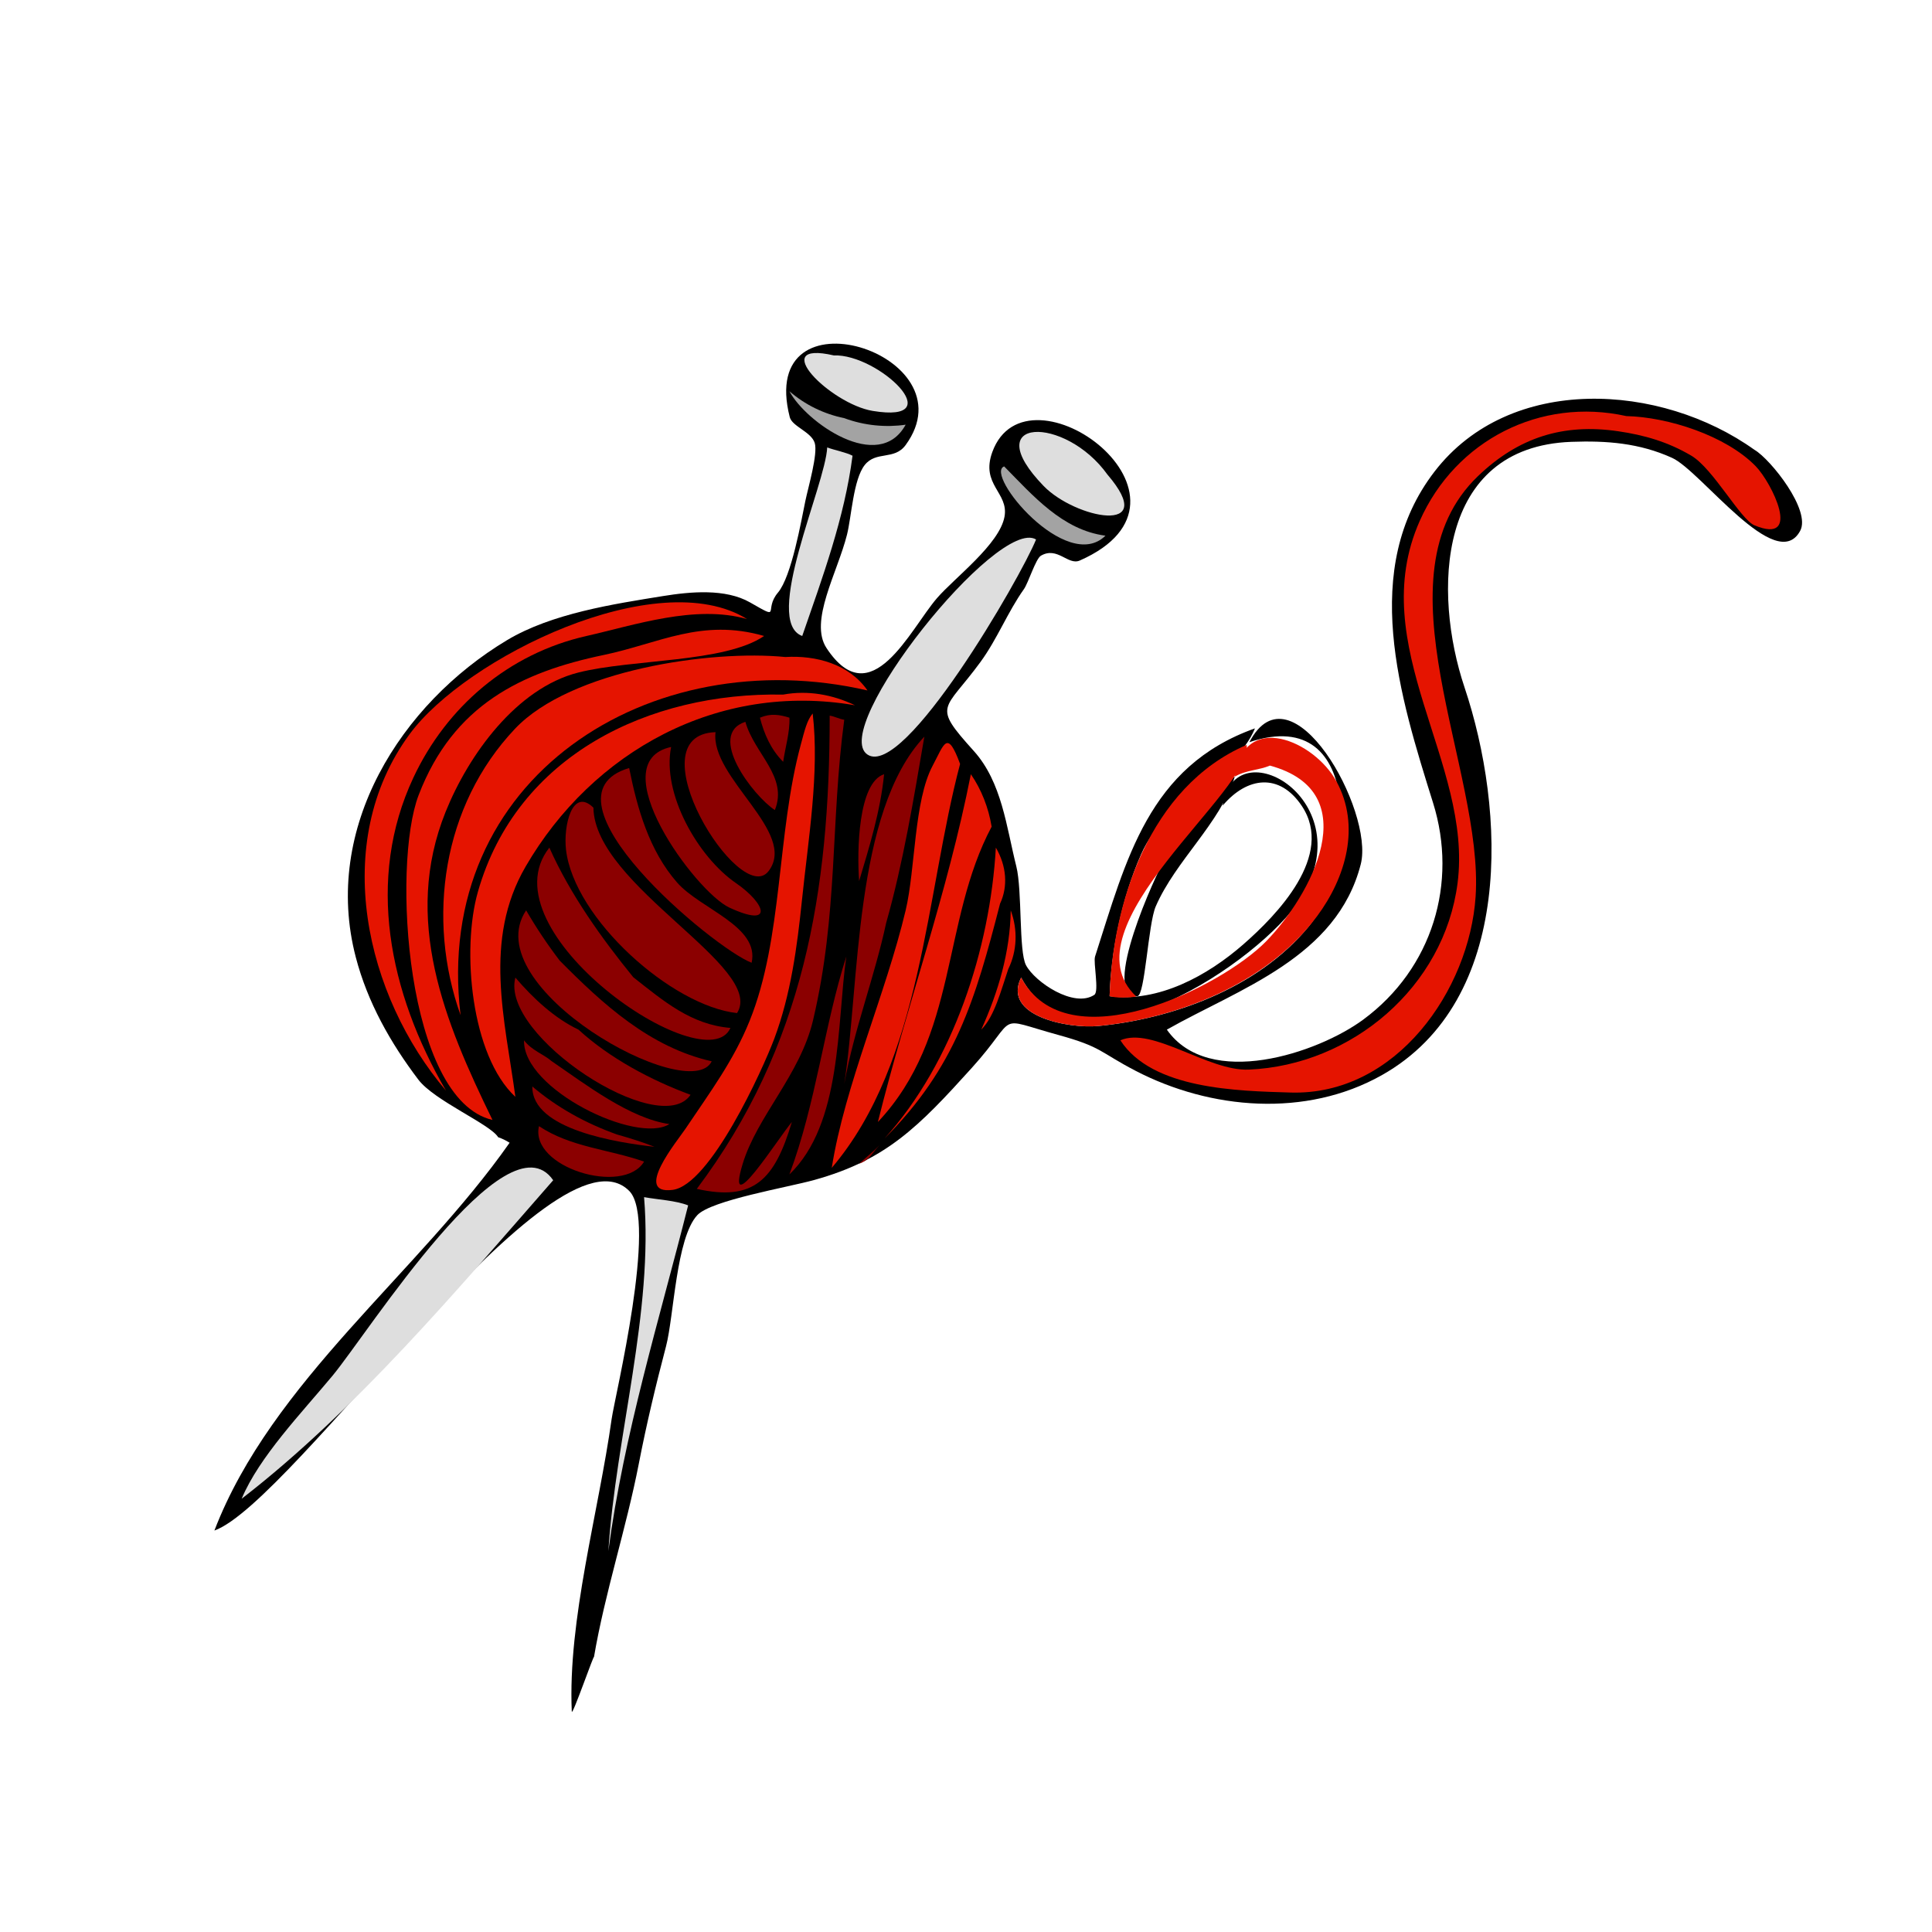
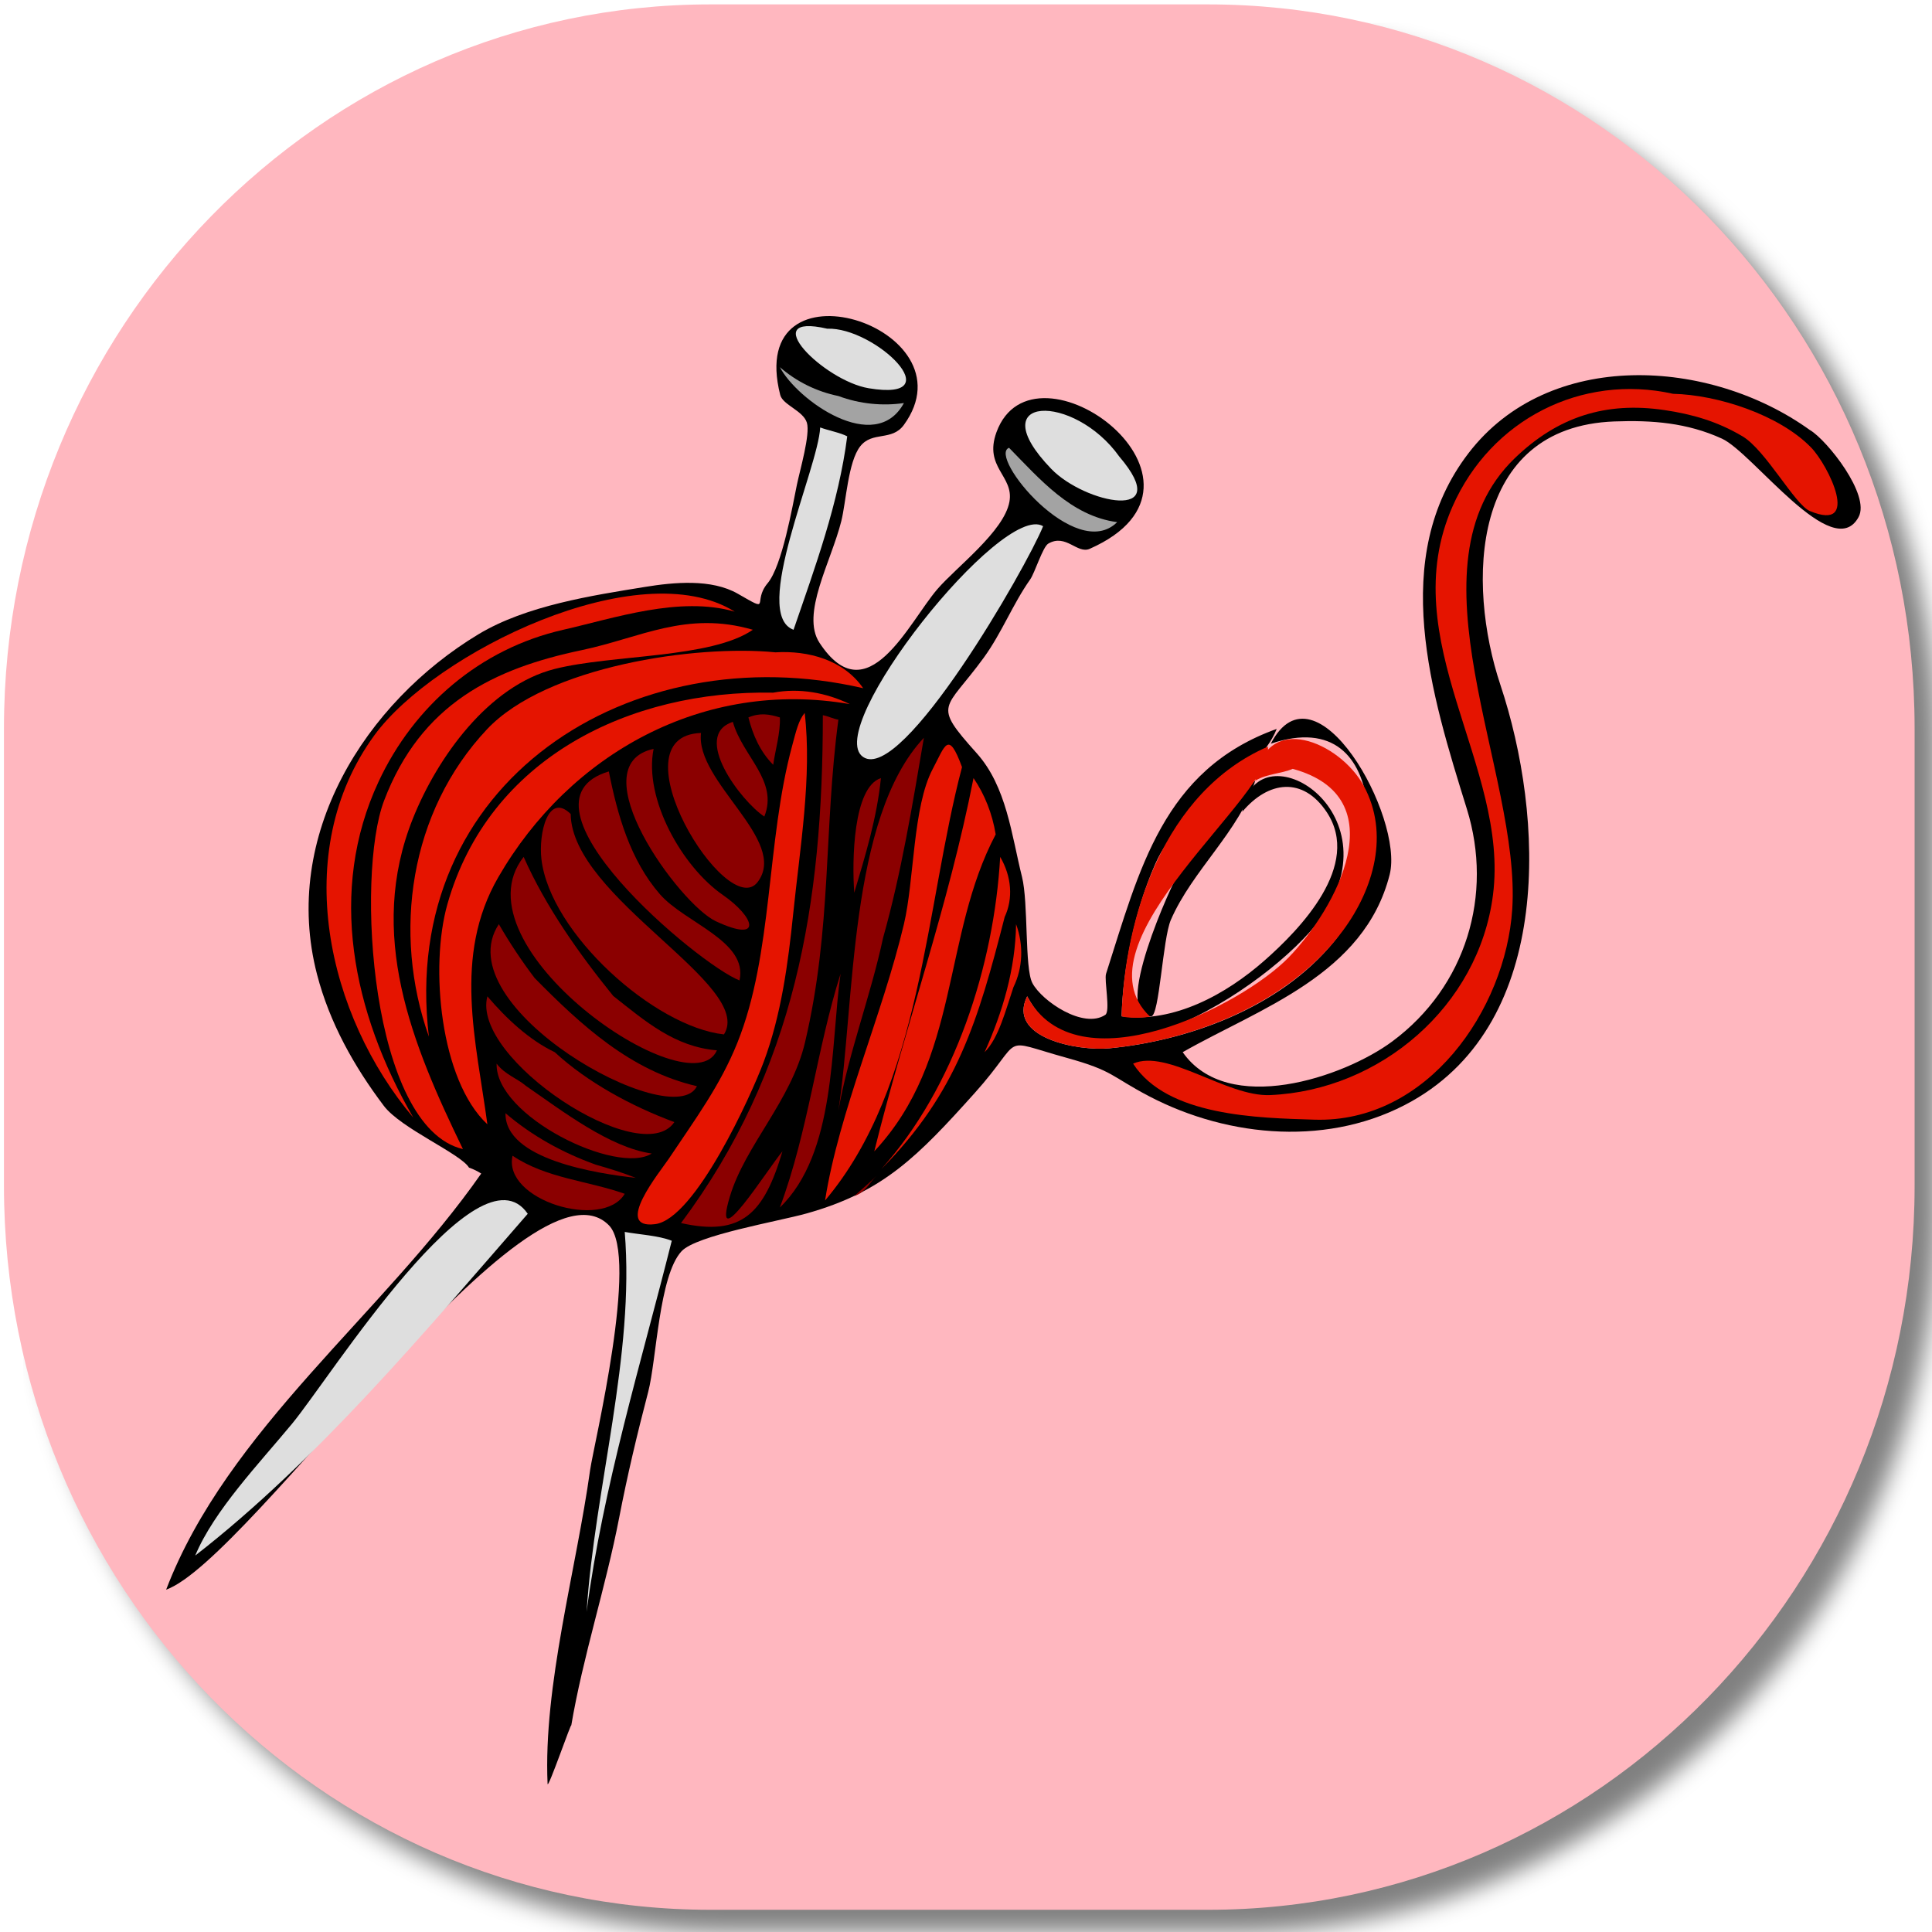
<svg xmlns="http://www.w3.org/2000/svg" id="Layer_1" xml:space="preserve" viewBox="0 0 328.125 328.125" version="1.0" width="350" height="350" enable-background="new">
  <defs id="defs5">
    <style type="text/css" id="style3">
			.c1 { fill: #e51400 }
            .c2 { fill: #8B0000 }
		</style>
-     <filter style="color-interpolation-filters:sRGB;" id="filter4538">
-       <feBlend mode="screen" in2="BackgroundImage" id="feBlend4540" result="fbSourceGraphic" />
-       <feColorMatrix result="fbSourceGraphicAlpha" in="fbSourceGraphic" values="0 0 0 -1 0 0 0 0 -1 0 0 0 0 -1 0 0 0 0 1 0" id="feColorMatrix4601" />
-       <feFlood id="feFlood4603" flood-opacity="0.498" flood-color="rgb(0,0,0)" result="flood" in="fbSourceGraphic" />
-       <feComposite in2="fbSourceGraphic" id="feComposite4605" in="flood" operator="in" result="composite1" />
-       <feGaussianBlur id="feGaussianBlur4607" in="composite1" stdDeviation="0.5" result="blur" />
-       <feOffset id="feOffset4609" dx="1" dy="1" result="offset" />
-       <feComposite in2="offset" id="feComposite4611" in="fbSourceGraphic" operator="over" result="composite2" />
+     <filter style="color-interpolation-filters:sRGB;" id="filter876">
+       <feFlood flood-opacity="0.498" flood-color="rgb(0,0,0)" result="flood" id="feFlood866" />
+       <feComposite in="flood" in2="SourceGraphic" operator="in" result="composite1" id="feComposite868" />
+       <feGaussianBlur in="composite1" stdDeviation="2" result="blur" id="feGaussianBlur870" />
+       <feOffset dx="4" dy="4" result="offset" id="feOffset872" />
+       <feComposite in="SourceGraphic" in2="offset" operator="over" result="composite2" id="feComposite874" />
    </filter>
  </defs>
-   <rect style="fill:#ffb7bf;fill-opacity:1;stroke-width:0.937;filter:url(#filter4538)" id="rect4532" width="328.987" height="335.922" x="0.585" y="-10.814" ry="142.834" transform="matrix(0.9863591,0,0,0.9633436,1.266535,12.33488)" />
-   <g id="g3" transform="matrix(0.9908041,0,0,0.9844763,36.38793,58.36022)">
+   <rect style="fill:#ffb7bf;fill-opacity:1;stroke-width:0.937;filter:url(#filter876)" id="rect4532" width="328.987" height="335.922" x="0.585" y="-10.814" ry="127.643" transform="matrix(0.9863591,0,0,0.9633436,0.0957615,11.16411)" rx="121.664" />
+   <g id="g3" transform="matrix(1.057485,0,0,1.056399,28.19085,53.67675)">
    <path id="path5" d="m 264.02,18.327 c -16.047,-11.568 -41.9,-13.155 -54.826,3.716 -12.907,16.849 -5.959,38.873 -0.267,57.205 4.275,13.771 -0.098,28.556 -11.982,37.374 -7.806,5.792 -26.435,12.076 -33.657,1.725 12.419,-7.086 29.15,-12.417 33.24,-28.543 2.341,-9.231 -11.928,-34.896 -19.089,-21.051 20.227,-6.806 17.748,22.438 10.2,31.754 -8.853,10.921 -23.84,16.03 -36.096,17.215 -5.07,0.491 -16.534,-1.684 -13.231,-8.355 9.901,18.665 41.208,-3.021 47.87,-13.557 10.755,-17.011 -11.344,-29.709 -13.321,-16.115 4.182,-4.982 9.746,-5.688 13.559,0.06 5.668,8.546 -4.259,18.814 -10.05,23.905 -6.078,5.342 -14.476,10.037 -22.895,8.92 0.22,-7.524 1.989,-16.687 5.413,-24.5 4.376,-9.99 16.131,-13.423 19.502,-21.704 -18.282,6.555 -22.05,22.654 -27.411,39.366 -0.323,1.003 0.731,6.028 -0.12,6.6 -3.485,2.342 -10.189,-2.2 -11.715,-5.113 -1.262,-2.412 -0.621,-12.893 -1.664,-17.066 -1.697,-6.786 -2.463,-14.501 -7.284,-19.89 -7.245,-8.096 -5.098,-6.753 1.159,-15.372 2.878,-3.967 4.639,-8.586 7.432,-12.546 0.753,-1.067 2.024,-5.25 2.914,-5.769 2.836,-1.656 4.648,1.725 6.66,0.833 24.064,-10.671 -9.039,-35.101 -14.985,-18.732 -2.063,5.679 2.848,6.989 2.082,11.18 -0.871,4.76 -8.52,10.494 -11.566,14.034 -4.594,5.335 -11.276,20.31 -18.939,8.623 -3.029,-4.619 1.863,-12.984 3.508,-19.564 0.766,-3.067 1.081,-9.518 3.033,-12.011 1.949,-2.491 5.076,-0.777 7.016,-3.45 11.45,-15.771 -25.632,-27.573 -19.861,-4.816 0.408,1.61 3.693,2.532 4.281,4.46 0.569,1.871 -1.114,7.609 -1.605,9.99 -0.713,3.449 -2.36,13.028 -4.698,15.818 -2.546,3.039 0.758,4.887 -4.785,1.695 -4.224,-2.431 -10.254,-1.855 -14.898,-1.1 -8.457,1.375 -19.078,2.983 -26.758,7.611 -18.165,10.965 -31.719,32.342 -25.929,54.682 2.016,7.785 5.952,14.802 10.733,21.14 2.739,3.632 12.309,7.669 13.677,9.93 0.692,0.237 1.346,0.556 1.961,0.952 -15.663,22.49 -40.791,41.19 -50.603,66.9 13.454,-4.848 58.416,-71.549 71.12,-58.573 4.907,5.012 -2.486,35.448 -3.025,39.317 -2.236,16.079 -7.54,34.693 -6.834,50.475 0.043,0.996 3.981,-10.447 3.794,-9.336 1.884,-11.159 5.536,-22.225 7.702,-33.449 1.307,-6.771 2.855,-13.307 4.666,-20.247 1.34,-5.126 1.72,-18.673 5.353,-22.597 2.383,-2.571 15.483,-4.792 20.038,-6.064 12.374,-3.459 17.919,-9.207 27.028,-19.356 8.262,-9.207 3.612,-8.769 14.777,-5.679 7.568,2.095 7.058,2.938 13.26,6.185 12.89,6.742 29.238,8.124 42.221,0.772 22.835,-12.932 21.225,-45.787 14.183,-66.926 -5.413,-16.245 -4.89,-41.479 18.314,-42.339 6.051,-0.225 11.66,0.202 17.273,2.765 4.993,2.278 17.836,20.216 21.943,12.606 1.93,-3.541 -5.04,-12.326 -7.78,-13.969" />
    <path id="path7" d="m 162.87,89.089 c -1.325,2.101 -11.144,23.626 -4.639,23.489 1.318,-0.028 1.841,-12.457 3.152,-15.491 3.439,-7.958 11.052,-14.32 13.556,-22.388 -5.3,3.567 -8.62,9.377 -12.07,14.388" />
    <path id="path9" class="c1" d="m 180.95,72.795 c 16.755,4.573 6.919,22.532 -0.654,30.328 -7.623,7.846 -34.062,21.174 -41.982,6.243 -3.303,6.671 8.161,8.846 13.231,8.355 13.026,-1.26 28.633,-6.947 37.492,-18.939 4.958,-6.711 7.481,-15.569 3.33,-23.25 -3.789,-7.014 -15.858,-12.29 -17.425,-0.833 1.96,-1.157 4.13,-1.093 6.01,-1.903" style="fill:#e51400" />
    <path id="path11" class="c1" d="m 176.96,69.228 c -16.692,7.235 -23.024,27.466 -23.488,43.35 1.104,0.334 3.451,0.28 4.58,0.059 -12.63,-11.94 20.14,-35.657 18.91,-43.412" style="fill:#e51400" />
    <path id="path13" style="fill:#dedede" d="m 106.2,2.034 c 7.641,-0.294 20.196,11.83 6.66,9.573 -7.25,-1.209 -18.233,-12.246 -6.66,-9.573" />
    <path id="path15" style="fill:#a3a3a3" d="m 107.99,12.856 c 3.484,1.308 7.206,1.623 10.525,1.13 -4.614,8.5 -17.165,-0.479 -19.92,-5.769 2.67,2.329 5.89,3.918 9.39,4.639" />
    <path id="path17" class="c1" d="m 242.02,12.5 c 7.19,0.162 17.087,3.377 22.181,8.622 2.802,2.886 8.073,13.671 -0.179,10.228 -2.409,-1.004 -7.086,-9.786 -10.822,-12.011 -4.034,-2.404 -8.098,-3.567 -12.547,-4.223 -9.43,-1.389 -17.109,1.062 -24.023,7.731 -17.985,17.344 1.026,50.667 -0.416,72.546 -1.061,16.067 -13.586,34.375 -31.754,33.805 -9.011,-0.28 -23.675,-0.521 -29.138,-9.009 5.496,-2.424 15.038,5.354 22.002,5.056 17.687,-0.758 33.51,-14.28 35.796,-32.171 2.659,-20.784 -16.012,-40.899 -6.48,-62.497 6.15,-13.949 20.72,-21.349 35.38,-18.082" style="fill:#e51400" />
    <path id="path19" style="fill:#dedede" d="m 153.12,22.608 c 8.999,10.574 -5.559,7.549 -10.942,1.963 -11.5,-11.938 3.63,-12.26 10.94,-1.963" />
    <path id="path21" style="fill:#dedede" d="m 109.41,19.338 c -1.375,10.733 -5.152,21.01 -8.622,31.1 -6.878,-2.534 3.967,-25.961 4.281,-32.527 1.31,0.49 3.25,0.844 4.34,1.427" />
    <path id="path23" style="fill:#a3a3a3" d="m 135.4,21.181 c 4.933,5.032 9.991,10.983 17.364,11.952 -6.69,6.64 -20.86,-10.658 -17.36,-11.952" />
    <path id="path25" style="fill:#dedede" d="m 140.87,33.788 c -2.695,6.677 -22.605,41.336 -28.899,37.105 -6.66,-4.48 22.34,-41.113 28.9,-37.105" />
    <path id="path27" class="c1" d="M 91.338,47.523 C 82.484,44.967 71.973,48.583 63.805,50.437 50.443,53.471 39.81,62.672 34.133,74.876 25.982,92.392 29.914,111.89 39.722,128.87 25.944,112.558 19.772,86.189 33.478,67.385 43.118,54.162 75.958,37.92 91.338,47.523" style="fill:#e51400" />
    <path id="path29" class="c1" d="M 94.25,50.438 C 87.496,55.08 71.66,54.386 62.407,56.742 51.81,59.438 43.591,70.94 39.662,80.765 32.241,99.325 39.438,116.917 47.691,133.928 32.827,130.449 30.436,89.977 35.025,77.91 40.95,62.329 52.666,56.666 66.779,53.709 76.203,51.731 83.541,47.331 94.25,50.436" style="fill:#e51400" />
    <path id="path31" class="c1" d="m 97.879,54.065 c 5.267,-0.324 10.959,1.215 14.093,5.768 C 74.702,51.167 37.351,74.926 42.222,115.85 36.333,99.206 39.09,79.686 51.558,66.435 61.101,56.293 85.148,52.79 97.881,54.065" style="fill:#e51400" />
    <path id="path33" class="c1" d="m 97.522,60.547 c 4.205,-0.782 8.467,-0.011 12.309,1.843 C 86.356,58.318 64.823,70.365 53.37,90.22 46.041,102.921 49.833,116.636 51.617,129.942 44.013,122.847 42.356,104.579 45.194,94.56 51.869,70.991 74.569,60.1 97.523,60.549" style="fill:#e51400" />
    <path id="path35" class="c2" d="m 98.592,64.531 c 0.109,2.465 -0.725,5.159 -1.07,7.612 -2.085,-2.095 -3.259,-4.761 -3.983,-7.612 1.853,-0.787 3.36,-0.526 5.053,0" style="fill:#8b0000" />
    <path id="path37" class="c1" d="m 102.58,63.817 c 1.187,10.173 -0.76,21.668 -1.843,32.229 -0.821,8.009 -1.911,16.284 -4.756,23.904 -1.958,5.242 -10.957,25.225 -17.425,26.045 -6.823,0.866 0.83,-8.47 2.202,-10.524 4.307,-6.454 8.25,-11.772 11,-18.613 5.763,-14.329 4.626,-32.288 8.801,-47.75 0.64,-2.388 1.04,-4.129 2.02,-5.303" style="fill:#e51400" />
    <path id="path39" class="c2" d="m 107.99,64.888 c -2.363,17.723 -1.029,33.44 -5.352,51.853 -2.205,9.39 -9.601,16.562 -12.071,24.797 -3.043,10.145 6.046,-4.39 8.443,-7.255 -2.951,9.948 -6.5,13.746 -16.293,11.536 18.355,-24.622 22.776,-51.27 22.776,-81.645 0.83,0.131 1.68,0.597 2.49,0.713" style="fill:#8b0000" />
    <path id="path41" class="c2" d="m 91.041,65.245 c 1.556,5.55 7.358,9.443 5.054,15.223 C 92.372,78.019 84.341,67.432 91.041,65.245" style="fill:#8b0000" />
    <path id="path43" class="c2" d="M 85.926,67.028 C 84.982,74.885 100.06,84.329 95.024,90.992 90.115,97.49 71.708,67.504 85.926,67.028" style="fill:#8b0000" />
    <path id="path45" class="c2" d="m 115.18,99.912 c -1.999,9.377 -5.502,18.375 -7.195,27.83 2.672,-17.132 1.623,-47.021 13.736,-59.94 -1.82,10.721 -3.64,21.834 -6.54,32.112" style="fill:#8b0000" />
    <path id="path47" class="c1" d="m 127.85,72.499 c -5.913,22.389 -6.452,51.302 -22.002,69.693 2.251,-14.315 9.221,-29.848 12.666,-44.421 1.689,-7.144 1.408,-18.894 4.638,-24.976 1.99,-3.757 2.48,-6.301 4.69,-0.294" style="fill:#e51400" />
    <path id="path49" class="c2" d="m 78.314,69.584 c -1.612,8.02 4.586,18.965 11.12,23.489 5.124,3.548 6.546,7.809 -1.129,4.223 -5.856,-2.736 -22.1,-25.083 -9.991,-27.712" style="fill:#8b0000" />
    <path id="path51" class="c2" d="m 71.12,73.213 c 1.384,6.981 3.439,14.262 8.207,19.742 4.011,4.613 14.192,7.545 12.785,13.855 C 85.559,104.29 54.492,78.176 71.12,73.213" style="fill:#8b0000" />
    <path id="path53" class="c2" d="m 114.82,74.283 c -0.621,6.336 -2.527,12.537 -4.281,18.434 -0.38,-5.162 -0.19,-16.975 4.28,-18.434" style="fill:#8b0000" />
    <path id="path55" class="c1" d="m 133.26,83.321 c -8.647,16.376 -5.67,36.164 -19.505,50.962 5.021,-20.318 11.895,-39.353 15.937,-60 1.81,2.636 3.03,5.78 3.56,9.041" style="fill:#e51400" />
    <path id="path57" class="c2" d="m 64.994,80.051 c 0.191,13.52 29.613,27.522 24.619,35.44 -11.165,-1.213 -27.94,-16.263 -29.317,-28.186 -0.478,-4.141 1.077,-10.807 4.698,-7.253" style="fill:#8b0000" />
    <path id="path59" class="c2" d="m 71.833,109.31 c 5.18,4.095 9.875,8.178 16.65,8.742 -4.221,9.579 -42.351,-16.727 -31.04,-31.101 3.566,8.081 9.025,15.731 14.39,22.361" style="fill:#8b0000" />
    <path id="path61" class="c1" d="m 134.69,96.642 c -4.25,16.625 -7.633,28.187 -19.802,40.494 11.785,-13.11 18.104,-32.722 19.088,-50.187 1.83,3.145 2.12,6.686 0.71,9.689" style="fill:#e51400" />
    <path id="path63" class="c2" d="m 110.54,94.5 c -0.64,2.075 -0.51,1.657 0,0" style="fill:#8b0000" />
    <path id="path65" class="c2" d="m 59.227,106.45 c 7.44,7.553 15.422,14.928 26.045,17.363 -3.779,7.774 -40.553,-12.822 -31.813,-26.045 1.739,3.015 3.667,5.915 5.768,8.685" style="fill:#8b0000" />
    <path id="path67" class="c1" d="m 136.11,107.88 c -1.237,3.665 -2.368,8.216 -4.638,10.466 2.922,-6.495 4.954,-13.415 5.055,-20.575 1.23,3.355 1.1,6.985 -0.41,10.105" style="fill:#e51400" />
    <path id="path69" class="c2" d="m 108.34,105.74 c -1.648,11.717 -0.693,28.826 -9.751,37.581 4.571,-12.27 5.941,-25.59 9.751,-37.58" style="fill:#8b0000" />
    <path id="path71" class="c2" d="m 62.438,118.35 c 5.244,4.853 12.384,8.712 19.207,11.238 -5.262,7.832 -32.699,-10.208 -30.028,-20.218 3.055,3.59 6.709,7.01 10.821,8.98" style="fill:#8b0000" />
    <path id="path73" class="c2" d="m 57.8,123.76 c 5.885,4.06 13.455,9.917 20.217,10.88 -5.587,3.547 -25.161,-6.006 -24.915,-14.449 1.312,1.75 3.352,2.39 4.698,3.57" style="fill:#8b0000" />
    <path id="path75" class="c2" d="m 68.979,136.42 c 2.174,0.623 4.482,1.331 6.481,2.141 -6.17,-0.701 -21.063,-2.93 -20.933,-10.405 4.244,3.64 9.196,6.37 14.452,8.26" style="fill:#8b0000" />
    <path id="path77" class="c2" d="m 52.329,133.15 c 0.545,0.02 -1.319,-0.04 0,0" style="fill:#8b0000" />
    <path id="path79" class="c2" d="m 73.676,141.12 c -3.535,5.903 -19.634,1.01 -18.016,-6.124 5.446,3.65 11.965,3.98 18.016,6.12" style="fill:#8b0000" />
    <path id="path81" class="c2" d="m 114.11,138.21 c -1.391,1.429 -1.68,2.592 -3.568,3.269 1.16,-1.07 2.59,-2.23 3.57,-3.27" style="fill:#8b0000" />
    <path id="path83" style="fill:#dedede" d="m 58.098,144.33 c -16.316,18.75 -33.803,39.705 -53.4,54.945 2.992,-7.216 10.306,-14.838 15.58,-21.229 6.151,-7.46 29.862,-45.31 37.82,-33.72" />
    <path id="path85" style="fill:#dedede" d="m 81.229,148.67 c -4.938,19.726 -11.029,39.456 -13.677,59.645 1.281,-19.813 7.756,-41.315 6.124,-61.071 2.397,0.44 5.392,0.57 7.553,1.42" />
  </g>
</svg>
